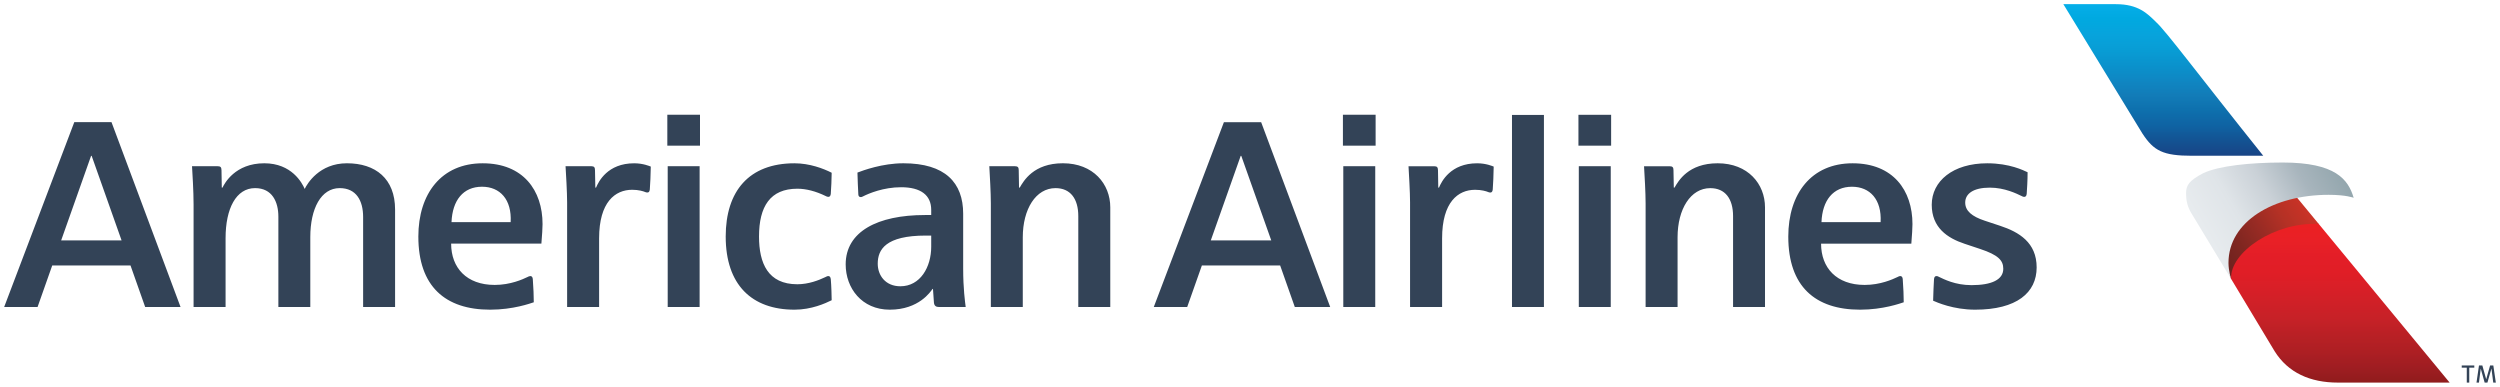
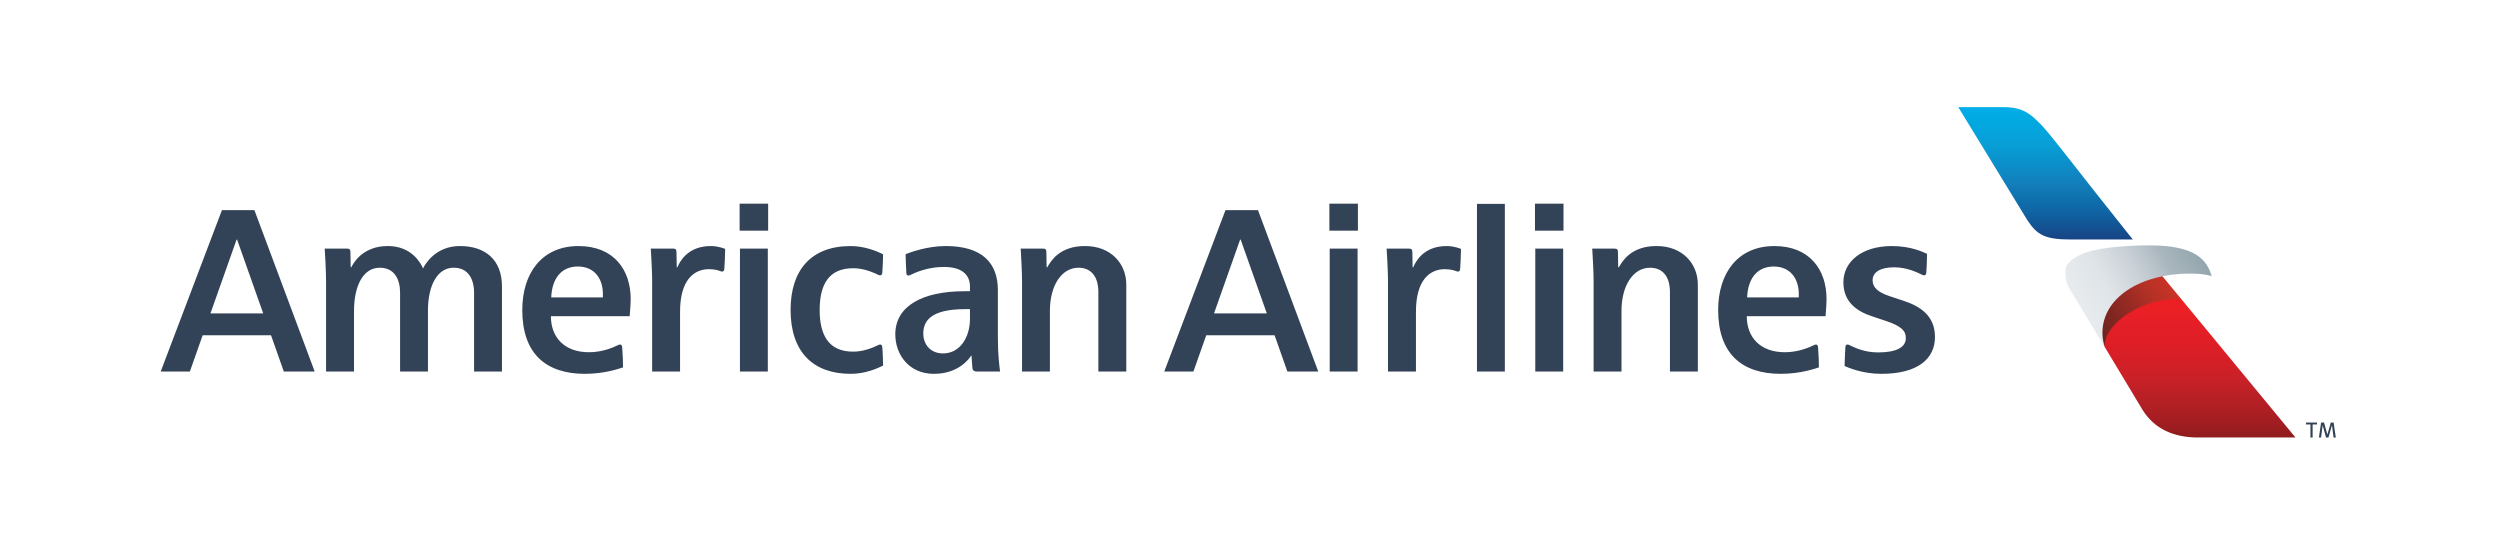
- <svg xmlns="http://www.w3.org/2000/svg" xmlns:xlink="http://www.w3.org/1999/xlink" width="300" height="46.413" id="svg2" version="1.1">
-   <defs id="defs4">
-     <clipPath id="clipPath4465" clipPathUnits="userSpaceOnUse">
-       <path id="path4467" d="m 62.789,504.4 34.56,0 0,32.4 -34.56,0 0,-32.4 z" />
-     </clipPath>
-     <clipPath id="clipPath4449" clipPathUnits="userSpaceOnUse">
-       <path id="path4451" d="m 68.378,509.44 25.371,0 0,22.479 -25.371,0 0,-22.479 z" />
-     </clipPath>
-     <linearGradient id="linearGradient4437" spreadMethod="pad" gradientTransform="matrix(558,0,0,558,27,738.78)" gradientUnits="userSpaceOnUse" y2="0" x2="1" y1="0" x1="0">
-       <stop id="stop4439" offset="0" style="stop-opacity:1;stop-color:#192a4a" />
-       <stop id="stop4441" offset="1" style="stop-opacity:1;stop-color:#4a8bc9" />
+ <svg xmlns="http://www.w3.org/2000/svg" width="280" height="60" viewBox="0 0 280 60" fill="none">
+   <path d="M235.73 38.865L239.977 45.923C241.294 48.039 243.463 48.999 246.166 48.999H257.094L244.301 33.495L242.486 32.462L237.696 34.025L235.269 37.537L235.73 38.865Z" fill="url(#paint0_linear)" />
+   <path d="M244.301 33.495L241.63 30.258L234.571 34.055L235.32 37.887L235.73 38.865C235.569 36.267 240.029 33.252 244.301 33.495V33.495Z" fill="url(#paint1_linear)" />
+   <path d="M235.73 38.865L231.911 32.55C231.45 31.834 231.324 31.207 231.324 30.477C231.324 29.673 231.667 29.233 232.982 28.535C234.514 27.802 237.598 27.483 240.778 27.483C245.944 27.483 247.183 29.141 247.71 30.93C247.71 30.93 246.981 30.64 245.265 30.64C239.822 30.64 235.471 33.282 235.471 37.283C235.471 38.123 235.73 38.865 235.73 38.865V38.865Z" fill="url(#paint2_linear)" />
+   <path d="M219.326 12H224.463C226.629 12 227.518 12.886 228.395 13.756C229.398 14.668 232.44 18.785 238.871 26.822H231.911C229.064 26.822 228.164 26.337 227.063 24.658L219.326 12Z" fill="url(#paint3_linear)" />
+   <path d="M260.292 47.327L260.665 48.663H260.671L261.049 47.327H261.365L261.61 49H261.357L261.183 47.635H261.178L260.788 49H260.517L260.138 47.641H260.134L259.96 49H259.719L259.962 47.327H260.292ZM259.505 47.327V47.542H259.013V49H258.769V47.542H258.276V47.327H259.505V47.327Z" fill="#334357" />
+   <path d="M138.953 26.832H138.895L135.972 35.097H141.883L138.953 26.832ZM144.185 41.608L142.754 37.548H135.1L133.665 41.608H130.398L137.254 23.538H140.895L147.645 41.608H144.185V41.608ZM171.917 22.814H175.113V25.835H171.917V22.814ZM171.952 27.844H175.076V41.608H171.952V27.844V27.844ZM148.89 22.812H152.087V25.835H148.89V22.812ZM148.927 27.844H152.05V41.608H148.927V27.844V27.844ZM168.543 22.83H165.42V41.608H168.543V22.83V22.83ZM158.587 34.895V41.608H155.454V31.381C155.454 30.398 155.342 28.527 155.303 27.847H157.826C158.098 27.847 158.176 27.962 158.185 28.23C158.19 28.636 158.212 29.935 158.212 29.935H158.283C158.529 29.34 159.418 27.558 162.013 27.558C162.882 27.558 163.525 27.838 163.631 27.881C163.631 28.474 163.569 29.774 163.538 30.117C163.518 30.343 163.42 30.417 163.308 30.417C163.201 30.417 163.152 30.392 163.093 30.369C162.898 30.287 162.444 30.149 161.813 30.149C160.146 30.149 158.587 31.352 158.587 34.895V34.895ZM187.034 41.608V32.719C187.034 31.022 186.259 29.987 184.806 29.987C182.884 29.987 181.609 32.032 181.609 34.791V41.608H178.484V31.497C178.484 30.384 178.383 28.762 178.331 27.847H180.841C181.124 27.847 181.205 27.963 181.208 28.218C181.216 28.512 181.24 29.935 181.24 29.935H181.312C181.688 29.288 182.65 27.556 185.53 27.556C188.499 27.556 190.158 29.586 190.158 31.865V41.608H187.034V41.608ZM195.679 33.312H201.46C201.579 31.093 200.415 29.85 198.657 29.85C196.818 29.85 195.762 31.181 195.679 33.312V33.312ZM203.386 38.586C203.56 38.586 203.611 38.737 203.624 38.894C203.678 39.481 203.728 40.808 203.72 41.146C203.386 41.253 201.707 41.87 199.451 41.87C195.07 41.87 192.434 39.604 192.434 34.724C192.434 30.535 194.681 27.558 198.722 27.558C202.688 27.558 204.574 30.21 204.574 33.504C204.574 33.891 204.532 34.545 204.463 35.414H195.639C195.639 37.764 197.137 39.45 199.904 39.45C201.429 39.45 202.642 38.904 203.123 38.672C203.219 38.625 203.275 38.586 203.386 38.586V38.586ZM210.703 41.87C214.77 41.87 216.716 40.207 216.716 37.736C216.716 35.302 214.987 34.278 213.156 33.673C212.63 33.504 212.116 33.331 211.635 33.169C210.382 32.755 209.731 32.21 209.731 31.397C209.731 30.539 210.514 29.938 212.14 29.938C213.586 29.938 214.767 30.528 215.235 30.754C215.313 30.789 215.383 30.84 215.507 30.84C215.606 30.84 215.728 30.778 215.744 30.535C215.776 30.073 215.83 29.237 215.83 28.434C215.451 28.26 214.084 27.558 211.884 27.558C208.524 27.558 206.459 29.306 206.459 31.612C206.459 33.848 207.988 34.87 209.67 35.426C210.057 35.558 210.776 35.793 211.196 35.936C212.952 36.519 213.453 37.048 213.453 37.87C213.453 38.941 212.311 39.471 210.347 39.471C208.736 39.471 207.629 38.88 207.184 38.672C207.094 38.632 207.041 38.586 206.916 38.586C206.685 38.586 206.681 38.894 206.678 38.944C206.668 39.092 206.594 40.518 206.594 40.993C206.963 41.152 208.559 41.87 210.703 41.87V41.87ZM26.554 26.832H26.497L23.572 35.097H29.479L26.554 26.832ZM31.786 41.608L30.353 37.548H22.699L21.266 41.608H18L24.856 23.537H28.494L35.244 41.608H31.786V41.608ZM82.837 22.812H86.032V25.833H82.837V22.812ZM82.874 27.844H85.995V41.608H82.874V27.844ZM76.167 34.895V41.608H73.04V31.381C73.04 30.396 72.928 28.526 72.887 27.844H75.41C75.683 27.844 75.764 27.962 75.765 28.229C75.773 28.634 75.798 29.935 75.798 29.935H75.868C76.115 29.34 77.001 27.558 79.597 27.558C80.464 27.558 81.112 27.837 81.219 27.88C81.219 28.472 81.155 29.772 81.125 30.117C81.104 30.342 81.004 30.414 80.894 30.414C80.788 30.414 80.735 30.392 80.677 30.369C80.48 30.286 80.027 30.147 79.402 30.147C77.733 30.147 76.167 31.352 76.167 34.895V34.895ZM53.095 41.608V32.801C53.095 31.215 52.424 29.985 50.805 29.985C48.982 29.985 47.931 31.98 47.931 34.775V41.608H44.809V32.774C44.809 31.331 44.207 29.985 42.531 29.985C40.682 29.985 39.648 31.976 39.648 34.874V41.608H36.519V31.583C36.519 30.288 36.404 28.457 36.367 27.844H38.867C39.149 27.844 39.242 27.937 39.248 28.229C39.255 28.594 39.277 29.935 39.277 29.935H39.348C39.538 29.542 40.566 27.556 43.435 27.556C46.108 27.556 47.13 29.474 47.383 30.065C47.63 29.545 48.816 27.556 51.509 27.556C54.309 27.556 56.22 29.059 56.22 32.079V41.608H53.095V41.608ZM61.737 33.309H67.52C67.639 31.095 66.478 29.849 64.717 29.849C62.877 29.849 61.825 31.181 61.737 33.309ZM69.448 38.586C69.62 38.586 69.671 38.737 69.685 38.894C69.739 39.481 69.789 40.81 69.781 41.146C69.448 41.253 67.769 41.87 65.513 41.87C61.131 41.87 58.495 39.601 58.495 34.722C58.495 30.538 60.741 27.558 64.785 27.558C68.748 27.558 70.638 30.209 70.638 33.504C70.638 33.891 70.594 34.545 70.524 35.411H61.7C61.7 37.764 63.199 39.45 65.962 39.45C67.488 39.45 68.704 38.904 69.184 38.669C69.28 38.623 69.335 38.586 69.448 38.586V38.586ZM108.637 34.624H108.106C104.181 34.624 103.409 35.989 103.409 37.376C103.409 38.509 104.156 39.582 105.623 39.582C107.572 39.582 108.637 37.7 108.637 35.719V34.624V34.624ZM109.39 41.608C109.138 41.608 108.929 41.524 108.901 41.159C108.871 40.71 108.81 39.841 108.81 39.841H108.767C108.583 40.094 107.444 41.87 104.585 41.87C101.846 41.87 100.274 39.76 100.274 37.443C100.274 34.23 103.394 32.617 108.021 32.617H108.637V32.111C108.637 30.67 107.612 29.898 105.696 29.898C103.971 29.898 102.54 30.503 101.983 30.787C101.946 30.804 101.844 30.863 101.751 30.863C101.603 30.863 101.52 30.771 101.512 30.609C101.487 30.091 101.434 29.096 101.426 28.465C101.989 28.25 103.859 27.556 105.916 27.556C110.006 27.556 111.762 29.455 111.762 32.486V37.853C111.762 39.81 111.944 41.092 112.008 41.608H109.39V41.608ZM98.592 38.586C98.674 38.586 98.791 38.64 98.818 38.881C98.878 39.537 98.903 40.61 98.906 40.947C98.282 41.255 96.929 41.87 95.27 41.87C91.101 41.87 88.545 39.45 88.545 34.716C88.545 30.28 90.818 27.558 95.27 27.558C96.747 27.558 98.106 28.073 98.906 28.483C98.906 28.973 98.858 30.083 98.818 30.55C98.799 30.745 98.705 30.84 98.592 30.84C98.468 30.84 98.425 30.807 98.351 30.774C97.345 30.282 96.4 30.043 95.548 30.043C92.894 30.043 91.802 31.78 91.802 34.716C91.802 37.333 92.675 39.385 95.548 39.385C96.646 39.385 97.647 38.993 98.267 38.695C98.434 38.617 98.462 38.586 98.592 38.586V38.586ZM123.017 41.608V32.719C123.017 31.021 122.242 29.986 120.791 29.986C118.868 29.986 117.59 32.029 117.59 34.791V41.608H114.468V31.497C114.468 30.384 114.367 28.762 114.317 27.844H116.824C117.11 27.844 117.192 27.963 117.193 28.218C117.2 28.509 117.223 29.935 117.223 29.935H117.292C117.672 29.287 118.633 27.555 121.513 27.555C124.486 27.555 126.144 29.586 126.144 31.862V41.608H123.017V41.608Z" fill="#334357" />
+   <defs>
+     <linearGradient id="paint0_linear" x1="235.26" y1="33.631" x2="235.26" y2="48.96" gradientUnits="userSpaceOnUse">
+       <stop stop-color="#EB2023" />
+       <stop offset="0.096" stop-color="#E92026" />
+       <stop offset="0.204" stop-color="#E31E27" />
+       <stop offset="0.299" stop-color="#E01E26" />
+       <stop offset="0.404" stop-color="#D81F27" />
+       <stop offset="0.5" stop-color="#CF2027" />
+       <stop offset="0.6" stop-color="#C62127" />
+       <stop offset="0.7" stop-color="#B92025" />
+       <stop offset="0.8" stop-color="#AE1F23" />
+       <stop offset="0.9" stop-color="#A01D22" />
+       <stop offset="1" stop-color="#901C1C" />
    </linearGradient>
-     <linearGradient id="linearGradient4427" spreadMethod="pad" gradientTransform="matrix(558,0,0,558,27,132.84)" gradientUnits="userSpaceOnUse" y2="0" x2="1" y1="0" x1="0">
-       <stop id="stop4429" offset="0" style="stop-opacity:1;stop-color:#192a4a" />
-       <stop id="stop4431" offset="1" style="stop-opacity:1;stop-color:#4a8bc9" />
+     <linearGradient id="paint1_linear" x1="235.685" y1="38.84" x2="244.203" y2="33.385" gradientUnits="userSpaceOnUse">
+       <stop stop-color="#6C221F" />
+       <stop offset="0.249" stop-color="#7F2620" />
+       <stop offset="0.498" stop-color="#982B24" />
+       <stop offset="0.749" stop-color="#B53125" />
+       <stop offset="1" stop-color="#CB3327" />
    </linearGradient>
-     <clipPath id="clipPath4393" clipPathUnits="userSpaceOnUse">
-       <path id="path4395" d="M 0,0 612,0 612,792 0,792 0,0 z" />
-     </clipPath>
-     <clipPath id="clipPath4365" clipPathUnits="userSpaceOnUse">
-       <path id="path4367" d="m 63.943,200.817 32.252,0 0,20.583 -32.252,0 0,-20.583 z" />
-     </clipPath>
-     <clipPath id="clipPath4305" clipPathUnits="userSpaceOnUse">
-       <path id="path4307" d="m 67.923,266.523 23.779,0 0,20.668 -23.779,0 0,-20.668 z" />
-     </clipPath>
-     <clipPath id="clipPath4273" clipPathUnits="userSpaceOnUse">
-       <path id="path4275" d="m 67.817,316.323 24.061,0 0,16.731 -24.061,0 0,-16.731 z" />
-     </clipPath>
-     <clipPath id="clipPath4253" clipPathUnits="userSpaceOnUse">
-       <path id="path4255" d="m 67.534,355.073 25.07,0 0,22.892 -25.07,0 0,-22.892 z" />
-     </clipPath>
-     <clipPath id="clipPath4237" clipPathUnits="userSpaceOnUse">
-       <path id="path4239" d="m 69.943,358.166 20.252,0 0,19.8 -20.252,0 0,-19.8 z" />
-     </clipPath>
-     <clipPath id="clipPath4193" clipPathUnits="userSpaceOnUse">
-       <path id="path4195" d="m 67.534,423.274 25.07,0 0,19.526 -25.07,0 0,-19.526 z" />
-     </clipPath>
-     <clipPath id="clipPath4177" clipPathUnits="userSpaceOnUse">
-       <path id="path4179" d="m 68.719,424.747 22.7,0 0,14.58 -22.7,0 0,-14.58 z" />
-     </clipPath>
-     <clipPath id="clipPath4151" clipPathUnits="userSpaceOnUse">
-       <path id="path4153" d="M 0,0 612,0 612,792 0,792 0,0 z" />
-     </clipPath>
-     <clipPath id="clipPath3099" clipPathUnits="userSpaceOnUse">
-       <path id="path3101" d="m 387,680.4 188.64,0 0,18 -188.64,0 0,-18 z" />
-     </clipPath>
-     <clipPath id="clipPath3085" clipPathUnits="userSpaceOnUse">
-       <path id="path3087" d="m 162.72,676.171 182.88,0 0,31.945 -182.88,0 0,-31.945 z" />
-     </clipPath>
-     <linearGradient id="linearGradient3073" spreadMethod="pad" gradientTransform="matrix(-5e-7,12.1258,12.1258,5e-7,320.2259,692.1987)" gradientUnits="userSpaceOnUse" y2="0" x2="1" y1="0" x1="0">
-       <stop id="stop3075" offset="0" style="stop-opacity:1;stop-color:#283370" />
-       <stop id="stop3077" offset="1" style="stop-opacity:1;stop-color:#4bb0e7" />
+     <linearGradient id="paint2_linear" x1="235.017" y1="37.37" x2="247.495" y2="30.151" gradientUnits="userSpaceOnUse">
+       <stop stop-color="#E7EBEE" />
+       <stop offset="0.249" stop-color="#DFE4E8" />
+       <stop offset="0.498" stop-color="#CAD1D7" />
+       <stop offset="0.749" stop-color="#A8B5BD" />
+       <stop offset="1" stop-color="#93A6AD" />
    </linearGradient>
-     <linearGradient id="linearGradient3053" spreadMethod="pad" gradientTransform="matrix(7.137751,4.288798,4.288798,-7.137751,324.1605,688.5861)" gradientUnits="userSpaceOnUse" y2="0" x2="1" y1="0" x1="0">
-       <stop id="stop3055" offset="0" style="stop-opacity:1;stop-color:#eaeeef" />
-       <stop id="stop3057" offset="1" style="stop-opacity:1;stop-color:#93a5ad" />
+     <linearGradient id="paint3_linear" x1="227.94" y1="12.005" x2="227.94" y2="26.814" gradientUnits="userSpaceOnUse">
+       <stop stop-color="#05AEE9" />
+       <stop offset="0.096" stop-color="#00A9E0" />
+       <stop offset="0.204" stop-color="#07A3DC" />
+       <stop offset="0.299" stop-color="#089DD5" />
+       <stop offset="0.404" stop-color="#0A92CC" />
+       <stop offset="0.5" stop-color="#0F87C3" />
+       <stop offset="0.6" stop-color="#127CB8" />
+       <stop offset="0.7" stop-color="#0E70AD" />
+       <stop offset="0.8" stop-color="#0F63A3" />
+       <stop offset="0.9" stop-color="#135393" />
+       <stop offset="1" stop-color="#184485" />
    </linearGradient>
-     <linearGradient id="linearGradient3033" spreadMethod="pad" gradientTransform="matrix(6.405573,0,0,-6.405573,324.864,687.6509)" gradientUnits="userSpaceOnUse" y2="0" x2="1" y1="0" x1="0">
-       <stop id="stop3035" offset="0" style="stop-opacity:1;stop-color:#641e1f" />
-       <stop id="stop3037" offset="1" style="stop-opacity:1;stop-color:#d22a27" />
-     </linearGradient>
-     <linearGradient id="linearGradient3011" spreadMethod="pad" gradientTransform="matrix(-8e-7,-17.55129,-17.55129,8e-7,332.8555,689.111)" gradientUnits="userSpaceOnUse" y2="0" x2="1" y1="0" x1="0">
-       <stop id="stop3013" offset="0" style="stop-opacity:1;stop-color:#ec1d27" />
-       <stop id="stop3015" offset="0.755" style="stop-opacity:1;stop-color:#741519" />
-       <stop id="stop3017" offset="1" style="stop-opacity:1;stop-color:#741519" />
-     </linearGradient>
-     <linearGradient gradientUnits="userSpaceOnUse" y2="566.333" x2="652.136" y1="643.61" x1="531.468" id="linearGradient3102" xlink:href="#linearGradient3104" />
-     <linearGradient gradientUnits="userSpaceOnUse" y2="520.517" x2="698.773" y1="622.795" x1="521.996" id="linearGradient3078" xlink:href="#linearGradient3072" />
-     <linearGradient gradientUnits="userSpaceOnUse" y2="786.99" x2="525.444" y1="569.817" x1="525.444" id="linearGradient3046" xlink:href="#linearGradient3048" />
-     <linearGradient gradientUnits="userSpaceOnUse" y2="473.237" x2="421.739" y1="263.433" x1="421.739" id="linearGradient3026" xlink:href="#linearGradient3020" />
-     <linearGradient id="linearGradient3020">
-       <stop id="stop3022" offset="0" style="stop-color:#05aee9;stop-opacity:1" />
-       <stop style="stop-color:#00a9e0;stop-opacity:1" offset="0.096" id="stop3044" />
-       <stop style="stop-color:#07a3dc;stop-opacity:1" offset="0.204" id="stop3042" />
-       <stop style="stop-color:#089dd5;stop-opacity:1" offset="0.299" id="stop3040" />
-       <stop style="stop-color:#0a92cc;stop-opacity:1" offset="0.404" id="stop3038" />
-       <stop style="stop-color:#0f87c3;stop-opacity:1" offset="0.5" id="stop3036" />
-       <stop style="stop-color:#127cb8;stop-opacity:1" offset="0.6" id="stop3034" />
-       <stop style="stop-color:#0e70ad;stop-opacity:1" offset="0.7" id="stop3032" />
-       <stop style="stop-color:#0f63a3;stop-opacity:1" offset="0.8" id="stop3030" />
-       <stop style="stop-color:#135393;stop-opacity:1" offset="0.9" id="stop3028" />
-       <stop id="stop3024" offset="1" style="stop-color:#184485;stop-opacity:1" />
-     </linearGradient>
-     <linearGradient id="linearGradient3048">
-       <stop style="stop-color:#eb2023;stop-opacity:1" offset="0" id="stop3050" />
-       <stop id="stop3052" offset="0.096" style="stop-color:#e92026;stop-opacity:1" />
-       <stop id="stop3054" offset="0.204" style="stop-color:#e31e27;stop-opacity:1" />
-       <stop id="stop3056" offset="0.299" style="stop-color:#e01e26;stop-opacity:1" />
-       <stop id="stop3058" offset="0.404" style="stop-color:#d81f27;stop-opacity:1" />
-       <stop id="stop3060" offset="0.5" style="stop-color:#cf2027;stop-opacity:1" />
-       <stop id="stop3062" offset="0.6" style="stop-color:#c62127;stop-opacity:1" />
-       <stop id="stop3064" offset="0.7" style="stop-color:#b92025;stop-opacity:1" />
-       <stop id="stop3066" offset="0.8" style="stop-color:#ae1f23;stop-opacity:1" />
-       <stop id="stop3068" offset="0.9" style="stop-color:#a01d22;stop-opacity:1" />
-       <stop style="stop-color:#901c1c;stop-opacity:1" offset="1" id="stop3070" />
-     </linearGradient>
-     <linearGradient id="linearGradient3072">
-       <stop id="stop3074" offset="0" style="stop-color:#e7ebee;stop-opacity:1" />
-       <stop style="stop-color:#dfe4e8;stop-opacity:1" offset="0.249" id="stop3100" />
-       <stop style="stop-color:#cad1d7;stop-opacity:1" offset="0.498" id="stop3098" />
-       <stop style="stop-color:#a8b5bd;stop-opacity:1" offset="0.749" id="stop3096" />
-       <stop id="stop3076" offset="1" style="stop-color:#93a6ad;stop-opacity:1" />
-     </linearGradient>
-     <linearGradient id="linearGradient3104">
-       <stop style="stop-color:#6c221f;stop-opacity:1" offset="0" id="stop3106" />
-       <stop id="stop3108" offset="0.249" style="stop-color:#7f2620;stop-opacity:1" />
-       <stop id="stop3110" offset="0.498" style="stop-color:#982b24;stop-opacity:1" />
-       <stop id="stop3112" offset="0.749" style="stop-color:#b53125;stop-opacity:1" />
-       <stop style="stop-color:#cb3327;stop-opacity:1" offset="1" id="stop3114" />
-     </linearGradient>
-     <linearGradient xlink:href="#linearGradient3048" id="linearGradient5429" gradientUnits="userSpaceOnUse" x1="525.444" y1="569.817" x2="525.444" y2="786.99" />
-     <linearGradient xlink:href="#linearGradient3104" id="linearGradient5431" gradientUnits="userSpaceOnUse" x1="531.468" y1="643.61" x2="652.136" y2="566.333" />
-     <linearGradient xlink:href="#linearGradient3072" id="linearGradient5433" gradientUnits="userSpaceOnUse" x1="521.996" y1="622.795" x2="698.773" y2="520.517" />
-     <linearGradient xlink:href="#linearGradient3020" id="linearGradient5435" gradientUnits="userSpaceOnUse" x1="421.739" y1="263.433" x2="421.739" y2="473.237" />
-     <linearGradient xlink:href="#linearGradient3011" id="linearGradient5449" gradientUnits="userSpaceOnUse" gradientTransform="matrix(-8e-7,-17.55129,-17.55129,8e-7,332.8555,689.111)" spreadMethod="pad" x1="0" y1="0" x2="1" y2="0" />
-     <linearGradient xlink:href="#linearGradient3048" id="linearGradient5465" gradientUnits="userSpaceOnUse" x1="525.444" y1="569.817" x2="525.444" y2="786.99" />
-     <linearGradient xlink:href="#linearGradient3104" id="linearGradient5467" gradientUnits="userSpaceOnUse" x1="531.468" y1="643.61" x2="652.136" y2="566.333" />
-     <linearGradient xlink:href="#linearGradient3072" id="linearGradient5469" gradientUnits="userSpaceOnUse" x1="521.996" y1="622.795" x2="698.773" y2="520.517" />
-     <linearGradient xlink:href="#linearGradient3020" id="linearGradient5471" gradientUnits="userSpaceOnUse" x1="421.739" y1="263.433" x2="421.739" y2="473.237" />
  </defs>
-   <g id="layer1" transform="translate(-137.8936,-32.59942)">
-     <g transform="matrix(1.25,0,0,-1.25,-428.2143,879.3255)" id="g2993">
-       <g id="g5437" />
-       <g id="g5451" transform="matrix(1.34393,0,0,1.34393,230.1954,-269.7545)">
-         <g transform="matrix(0.7246247,0,0,-0.7246247,-193.0288,488.4987)" id="layer1-8">
-           <g transform="matrix(0.07116922,0,0,0.07116922,677.128,-316.7662)" id="g5423">
-             <path style="fill:url(#linearGradient5465);stroke:none" d="m 532.097,643.969 60.179,100 c 18.655,29.97 49.387,43.571 87.679,43.571 l 154.821,0 -181.25,-219.643 -25.715,-14.643 -67.857,22.143 -34.385,49.758 z" id="path3016" />
-             <path style="fill:url(#linearGradient5467);stroke:none" d="m 653.526,567.898 -37.838,-45.866 -100.005,53.791 10.607,54.296 5.807,13.851 c -2.274,-36.798 60.908,-79.522 121.429,-76.071 z" id="path3018" />
-             <path style="fill:url(#linearGradient5469);fill-opacity:1;stroke:none" d="m 532.097,643.969 -54.107,-89.464 c -6.518,-10.149 -8.304,-19.029 -8.304,-29.375 0,-11.379 4.851,-17.619 23.482,-27.5 21.704,-10.392 65.401,-14.911 110.446,-14.911 73.195,0 90.741,23.491 98.214,48.839 0,0 -10.334,-4.107 -34.643,-4.107 -77.111,0 -138.75,37.431 -138.75,94.107 0,11.893 3.661,22.411 3.661,22.411 z" id="path3014" />
-             <path style="fill:url(#linearGradient5471);fill-opacity:1;stroke:none" d="m 299.7,263.37 72.78,0 c 30.694,0 43.282,12.556 55.699,24.875 14.211,12.919 57.313,71.254 148.429,185.11 l -98.616,0 c -40.326,0 -53.081,-6.87 -68.677,-30.655 z" id="path3012" />
-           </g>
-         </g>
-         <g id="g2995" transform="translate(343.0214,678.6423)">
-           <path d="m 0,0 0.272,-0.976 0.005,0 0.276,0.976 0.231,0 0.179,-1.222 -0.185,0 -0.127,0.997 -0.004,0 -0.285,-0.997 -0.198,0 -0.277,0.993 -0.003,0 -0.127,-0.993 -0.176,0 L -0.241,0 0,0 z m -0.575,0 0,-0.157 -0.36,0 0,-1.065 -0.178,0 0,1.065 -0.36,0 0,0.157 0.898,0 z" style="fill:#334357;fill-opacity:1;fill-rule:nonzero;stroke:none" id="path2997" />
-         </g>
-         <g id="g3081">
-           <g id="g3083" clip-path="url(#clipPath3085)">
-             <g id="g3089" transform="translate(254.3689,693.6163)">
-               <path d="m 0,0 -0.042,0 -2.136,-6.038 4.319,0 L 0,0 z m 3.823,-10.795 -1.046,2.966 -5.592,0 -1.048,-2.966 -2.387,0 5.009,13.202 2.66,0 4.932,-13.202 -2.528,0 z m 20.261,13.731 2.335,0 0,-2.207 -2.335,0 0,2.207 z m 0.026,-3.675 2.282,0 0,-10.056 -2.282,0 0,10.056 z m -16.85,3.676 2.336,0 0,-2.208 -2.336,0 0,2.208 z m 0.027,-3.676 2.282,0 0,-10.056 -2.282,0 0,10.056 z m 14.332,3.663 -2.282,0 0,-13.719 2.282,0 0,13.719 z m -7.274,-8.815 0,-4.904 -2.289,0 0,7.472 c 0,0.718 -0.082,2.085 -0.11,2.582 l 1.843,0 c 0.199,0 0.256,-0.084 0.262,-0.28 0.004,-0.297 0.02,-1.246 0.02,-1.246 l 0.052,0 c 0.18,0.435 0.829,1.737 2.725,1.737 0.635,0 1.105,-0.205 1.182,-0.236 0,-0.433 -0.045,-1.383 -0.068,-1.634 -0.014,-0.165 -0.086,-0.219 -0.168,-0.219 -0.078,0 -0.114,0.018 -0.157,0.035 -0.142,0.06 -0.474,0.161 -0.935,0.161 -1.218,0 -2.357,-0.879 -2.357,-3.468 m 20.784,-4.904 0,6.494 c 0,1.24 -0.566,1.996 -1.628,1.996 -1.404,0 -2.336,-1.494 -2.336,-3.51 l 0,-4.98 -2.283,0 0,7.387 c 0,0.813 -0.074,1.998 -0.112,2.667 l 1.834,0 c 0.207,0 0.266,-0.085 0.268,-0.271 0.006,-0.215 0.024,-1.255 0.024,-1.255 l 0.052,0 c 0.275,0.473 0.978,1.738 3.082,1.738 2.169,0 3.381,-1.483 3.381,-3.148 l 0,-7.118 -2.282,0 z m 6.316,6.061 4.224,0 c 0.087,1.621 -0.764,2.529 -2.048,2.529 -1.344,0 -2.115,-0.972 -2.176,-2.529 m 5.631,-3.853 c 0.127,0 0.164,-0.111 0.174,-0.225 0.039,-0.429 0.076,-1.399 0.07,-1.646 -0.244,-0.078 -1.471,-0.529 -3.119,-0.529 -3.201,0 -5.127,1.656 -5.127,5.221 0,3.061 1.642,5.236 4.594,5.236 2.898,0 4.276,-1.938 4.276,-4.344 0,-0.283 -0.031,-0.761 -0.081,-1.396 l -6.447,0 c 0,-1.717 1.094,-2.949 3.116,-2.949 1.114,0 2,0.399 2.352,0.569 0.07,0.034 0.111,0.063 0.192,0.063 m 5.346,-2.4 c 2.971,0 4.393,1.215 4.393,3.021 0,1.778 -1.263,2.526 -2.601,2.968 -0.384,0.124 -0.76,0.25 -1.111,0.368 -0.916,0.303 -1.391,0.701 -1.391,1.295 0,0.627 0.572,1.066 1.76,1.066 1.056,0 1.919,-0.431 2.261,-0.596 0.057,-0.026 0.108,-0.063 0.199,-0.063 0.072,0 0.161,0.045 0.173,0.223 0.023,0.337 0.063,0.948 0.063,1.535 -0.277,0.127 -1.276,0.64 -2.883,0.64 -2.455,0 -3.964,-1.277 -3.964,-2.962 0,-1.634 1.117,-2.38 2.346,-2.787 0.283,-0.096 0.808,-0.268 1.115,-0.372 1.283,-0.426 1.649,-0.813 1.649,-1.413 0,-0.783 -0.834,-1.17 -2.269,-1.17 -1.177,0 -1.986,0.432 -2.311,0.584 -0.066,0.029 -0.105,0.063 -0.196,0.063 -0.169,0 -0.172,-0.225 -0.174,-0.262 -0.007,-0.108 -0.061,-1.15 -0.061,-1.497 0.269,-0.116 1.435,-0.641 3.002,-0.641 M -82.12,0 l -0.042,0 -2.137,-6.038 4.316,0 L -82.12,0 z m 3.822,-10.795 -1.047,2.966 -5.592,0 -1.047,-2.966 -2.386,0 5.009,13.203 2.658,0 4.932,-13.203 -2.527,0 z m 37.299,13.732 2.334,0 0,-2.207 -2.334,0 0,2.207 z m 0.027,-3.676 2.28,0 0,-10.056 -2.28,0 0,10.056 z m -4.9,-5.152 0,-4.904 -2.285,0 0,7.472 c 0,0.719 -0.082,2.086 -0.112,2.584 l 1.844,0 c 0.199,0 0.258,-0.086 0.259,-0.281 0.006,-0.296 0.024,-1.247 0.024,-1.247 l 0.051,0 c 0.181,0.435 0.828,1.737 2.725,1.737 0.633,0 1.107,-0.204 1.185,-0.235 0,-0.433 -0.047,-1.383 -0.069,-1.635 -0.015,-0.164 -0.088,-0.217 -0.169,-0.217 -0.077,0 -0.116,0.016 -0.158,0.033 -0.144,0.061 -0.475,0.162 -0.932,0.162 -1.219,0 -2.363,-0.88 -2.363,-3.469 m -16.857,-4.904 0,6.434 c 0,1.159 -0.49,2.058 -1.673,2.058 -1.332,0 -2.1,-1.458 -2.1,-3.5 l 0,-4.992 -2.281,0 0,6.454 c 0,1.054 -0.44,2.038 -1.664,2.038 -1.351,0 -2.107,-1.455 -2.107,-3.572 l 0,-4.92 -2.286,0 0,7.324 c 0,0.946 -0.084,2.284 -0.111,2.732 l 1.827,0 c 0.206,0 0.274,-0.068 0.278,-0.281 0.005,-0.267 0.021,-1.247 0.021,-1.247 l 0.052,0 c 0.139,0.287 0.89,1.738 2.986,1.738 1.953,0 2.7,-1.401 2.885,-1.833 0.18,0.38 1.047,1.833 3.014,1.833 2.046,0 3.442,-1.098 3.442,-3.304 l 0,-6.962 -2.283,0 z m 6.314,6.063 4.225,0 c 0.087,1.618 -0.761,2.528 -2.048,2.528 -1.344,0 -2.113,-0.973 -2.177,-2.528 m 5.634,-3.855 c 0.125,0 0.163,-0.111 0.173,-0.225 0.039,-0.429 0.076,-1.4 0.07,-1.646 -0.243,-0.078 -1.47,-0.529 -3.118,-0.529 -3.202,0 -5.128,1.658 -5.128,5.223 0,3.057 1.641,5.234 4.596,5.234 2.895,0 4.276,-1.937 4.276,-4.344 0,-0.283 -0.032,-0.761 -0.083,-1.394 l -6.447,0 c 0,-1.719 1.095,-2.951 3.114,-2.951 1.115,0 2.003,0.399 2.354,0.571 0.07,0.034 0.11,0.061 0.193,0.061 m 28.632,2.894 -0.388,0 c -2.868,0 -3.432,-0.997 -3.432,-2.01 0,-0.828 0.546,-1.612 1.618,-1.612 1.424,0 2.202,1.375 2.202,2.822 l 0,0.8 z m 0.55,-5.102 c -0.184,0 -0.337,0.061 -0.357,0.328 -0.022,0.328 -0.067,0.963 -0.067,0.963 l -0.031,0 c -0.135,-0.185 -0.967,-1.483 -3.056,-1.483 -2.001,0 -3.149,1.542 -3.149,3.235 0,2.347 2.279,3.526 5.66,3.526 l 0.45,0 0,0.369 c 0,1.053 -0.749,1.617 -2.149,1.617 -1.26,0 -2.306,-0.442 -2.713,-0.649 -0.027,-0.013 -0.101,-0.056 -0.169,-0.056 -0.108,0 -0.169,0.067 -0.175,0.186 -0.018,0.378 -0.057,1.105 -0.063,1.566 0.412,0.157 1.778,0.664 3.281,0.664 2.988,0 4.271,-1.387 4.271,-3.602 l 0,-3.921 c 0,-1.43 0.133,-2.366 0.18,-2.743 l -1.913,0 z m -7.889,2.208 c 0.06,0 0.145,-0.04 0.165,-0.216 0.044,-0.479 0.062,-1.263 0.064,-1.509 -0.456,-0.225 -1.444,-0.675 -2.656,-0.675 -3.046,0 -4.914,1.768 -4.914,5.227 0,3.241 1.661,5.23 4.914,5.23 1.079,0 2.072,-0.376 2.656,-0.676 0,-0.358 -0.035,-1.169 -0.064,-1.51 -0.014,-0.143 -0.083,-0.212 -0.165,-0.212 -0.091,0 -0.122,0.024 -0.176,0.048 -0.735,0.36 -1.426,0.534 -2.048,0.534 -1.939,0 -2.737,-1.269 -2.737,-3.414 0,-1.912 0.638,-3.411 2.737,-3.411 0.802,0 1.533,0.286 1.986,0.504 0.122,0.057 0.143,0.08 0.238,0.08 m 17.845,-2.208 0,6.494 c 0,1.241 -0.566,1.997 -1.626,1.997 -1.405,0 -2.339,-1.493 -2.339,-3.511 l 0,-4.98 -2.281,0 0,7.387 c 0,0.813 -0.074,1.998 -0.11,2.669 l 1.831,0 c 0.209,0 0.269,-0.087 0.27,-0.273 0.005,-0.213 0.022,-1.255 0.022,-1.255 l 0.05,0 c 0.278,0.474 0.98,1.739 3.084,1.739 2.172,0 3.384,-1.484 3.384,-3.147 l 0,-7.12 -2.285,0 z" style="fill:#334357;fill-opacity:1;fill-rule:nonzero;stroke:none" id="path3091" />
-             </g>
-           </g>
-         </g>
-       </g>
-       <g id="g4361">
-         <g clip-path="url(#clipPath4365)" id="g4363">
-           <g transform="matrix(0.2266244,0,0,-0.2584647,1912.044,-850.3629)" id="g4369">
-             <g transform="translate(-7973.755,-4000.106)" id="g4371">
-               <path id="path4373" style="fill:#086591;fill-opacity:1;fill-rule:evenodd;stroke:none" d="m 0,0 0,-12.642 0.979,-1.056 0,-9.497 3.194,-1.903 0,-0.226 1.165,0.55 10.133,4.778 0.468,0.222 0,0.516 0,3.29 6.038,2.115 0.548,0.193 0,0.577 0,13.186 0.519,0 0,0.795 5.519,0 0,5.769 -294.922,0 0,-5.769 6.355,0 0,-5.688 -0.995,0 0,-1.579 3.478,-3.546 5.027,-5.125 5.027,5.125 3.417,3.484 0,1.641 -0.892,0 0,5.688 2.106,0 0,-4.832 0,-1.99 0,-4.207 -1.066,0 0,-1.52 3.563,-3.634 5.055,-5.153 5.055,5.153 3.57,3.64 0,1.514 -1.031,0 0,4.207 0,1.99 0,4.792 1.689,0 0,-37.302 18.869,0 0,13.852 18.215,0 0,23.45 1.92,0 0,-39.504 15.762,0 0,39.544 2.298,0 0,-24.439 12.15,0 0,-30.045 15.762,0 0,54.484 3.283,0 0,-61.931 15.762,7.224 0,23.862 16.807,0 0,2.776 13.513,0 2.092,0 0,2.093 0,9.744 5.48,0 0,-20.456 13.909,-2.71 4.001,1.979 0,-11.466 18.112,-3.528 8.167,4.04 0,13.963 0.218,0 0,-4.768 5.749,-5.161 0,-4.036 1.611,0 0,3.995 5.744,5.202 0,4.768 1.834,0 0,34.41 2.887,0 0,-25.668 3.608,0 0,-4.505 1.608,0 0,-2.853 4.973,-5.326 4.913,5.326 0,2.853 1.609,0 0,4.505 3.194,0 0,25.668 1.688,0 L -0.263,0 0,0 z" />
-             </g>
-           </g>
-         </g>
-       </g>
-     </g>
-   </g>
</svg>
